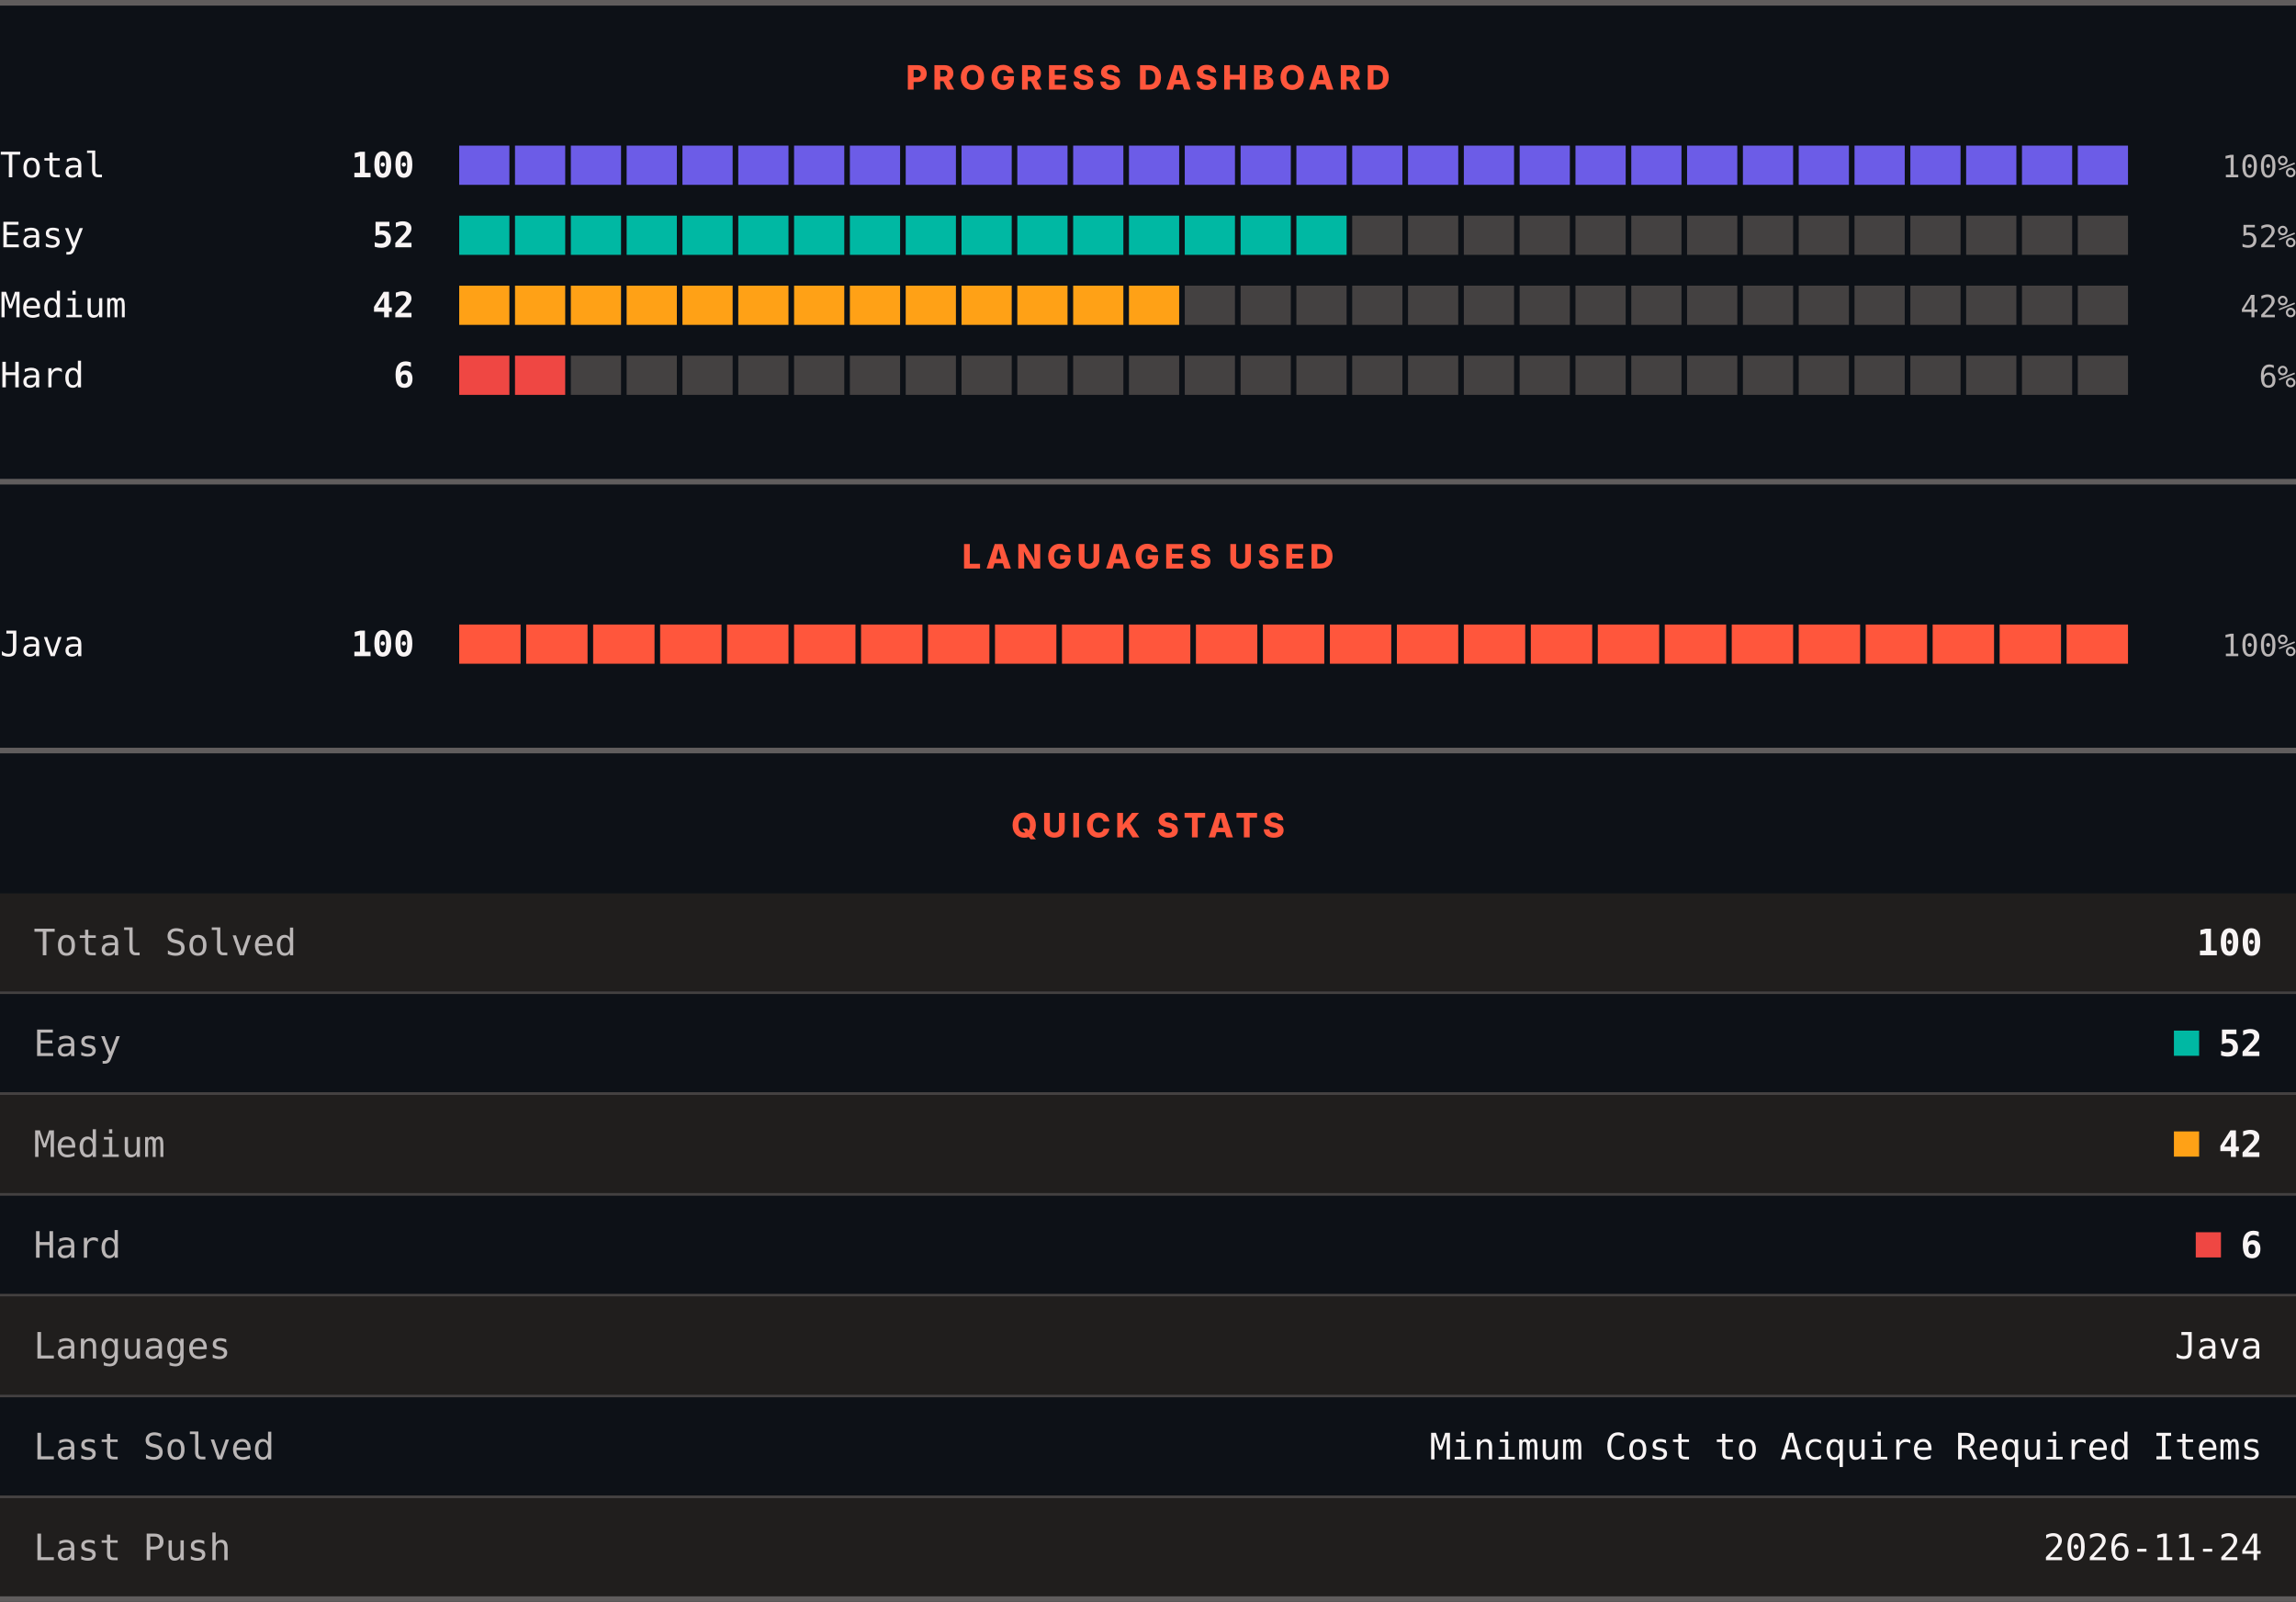
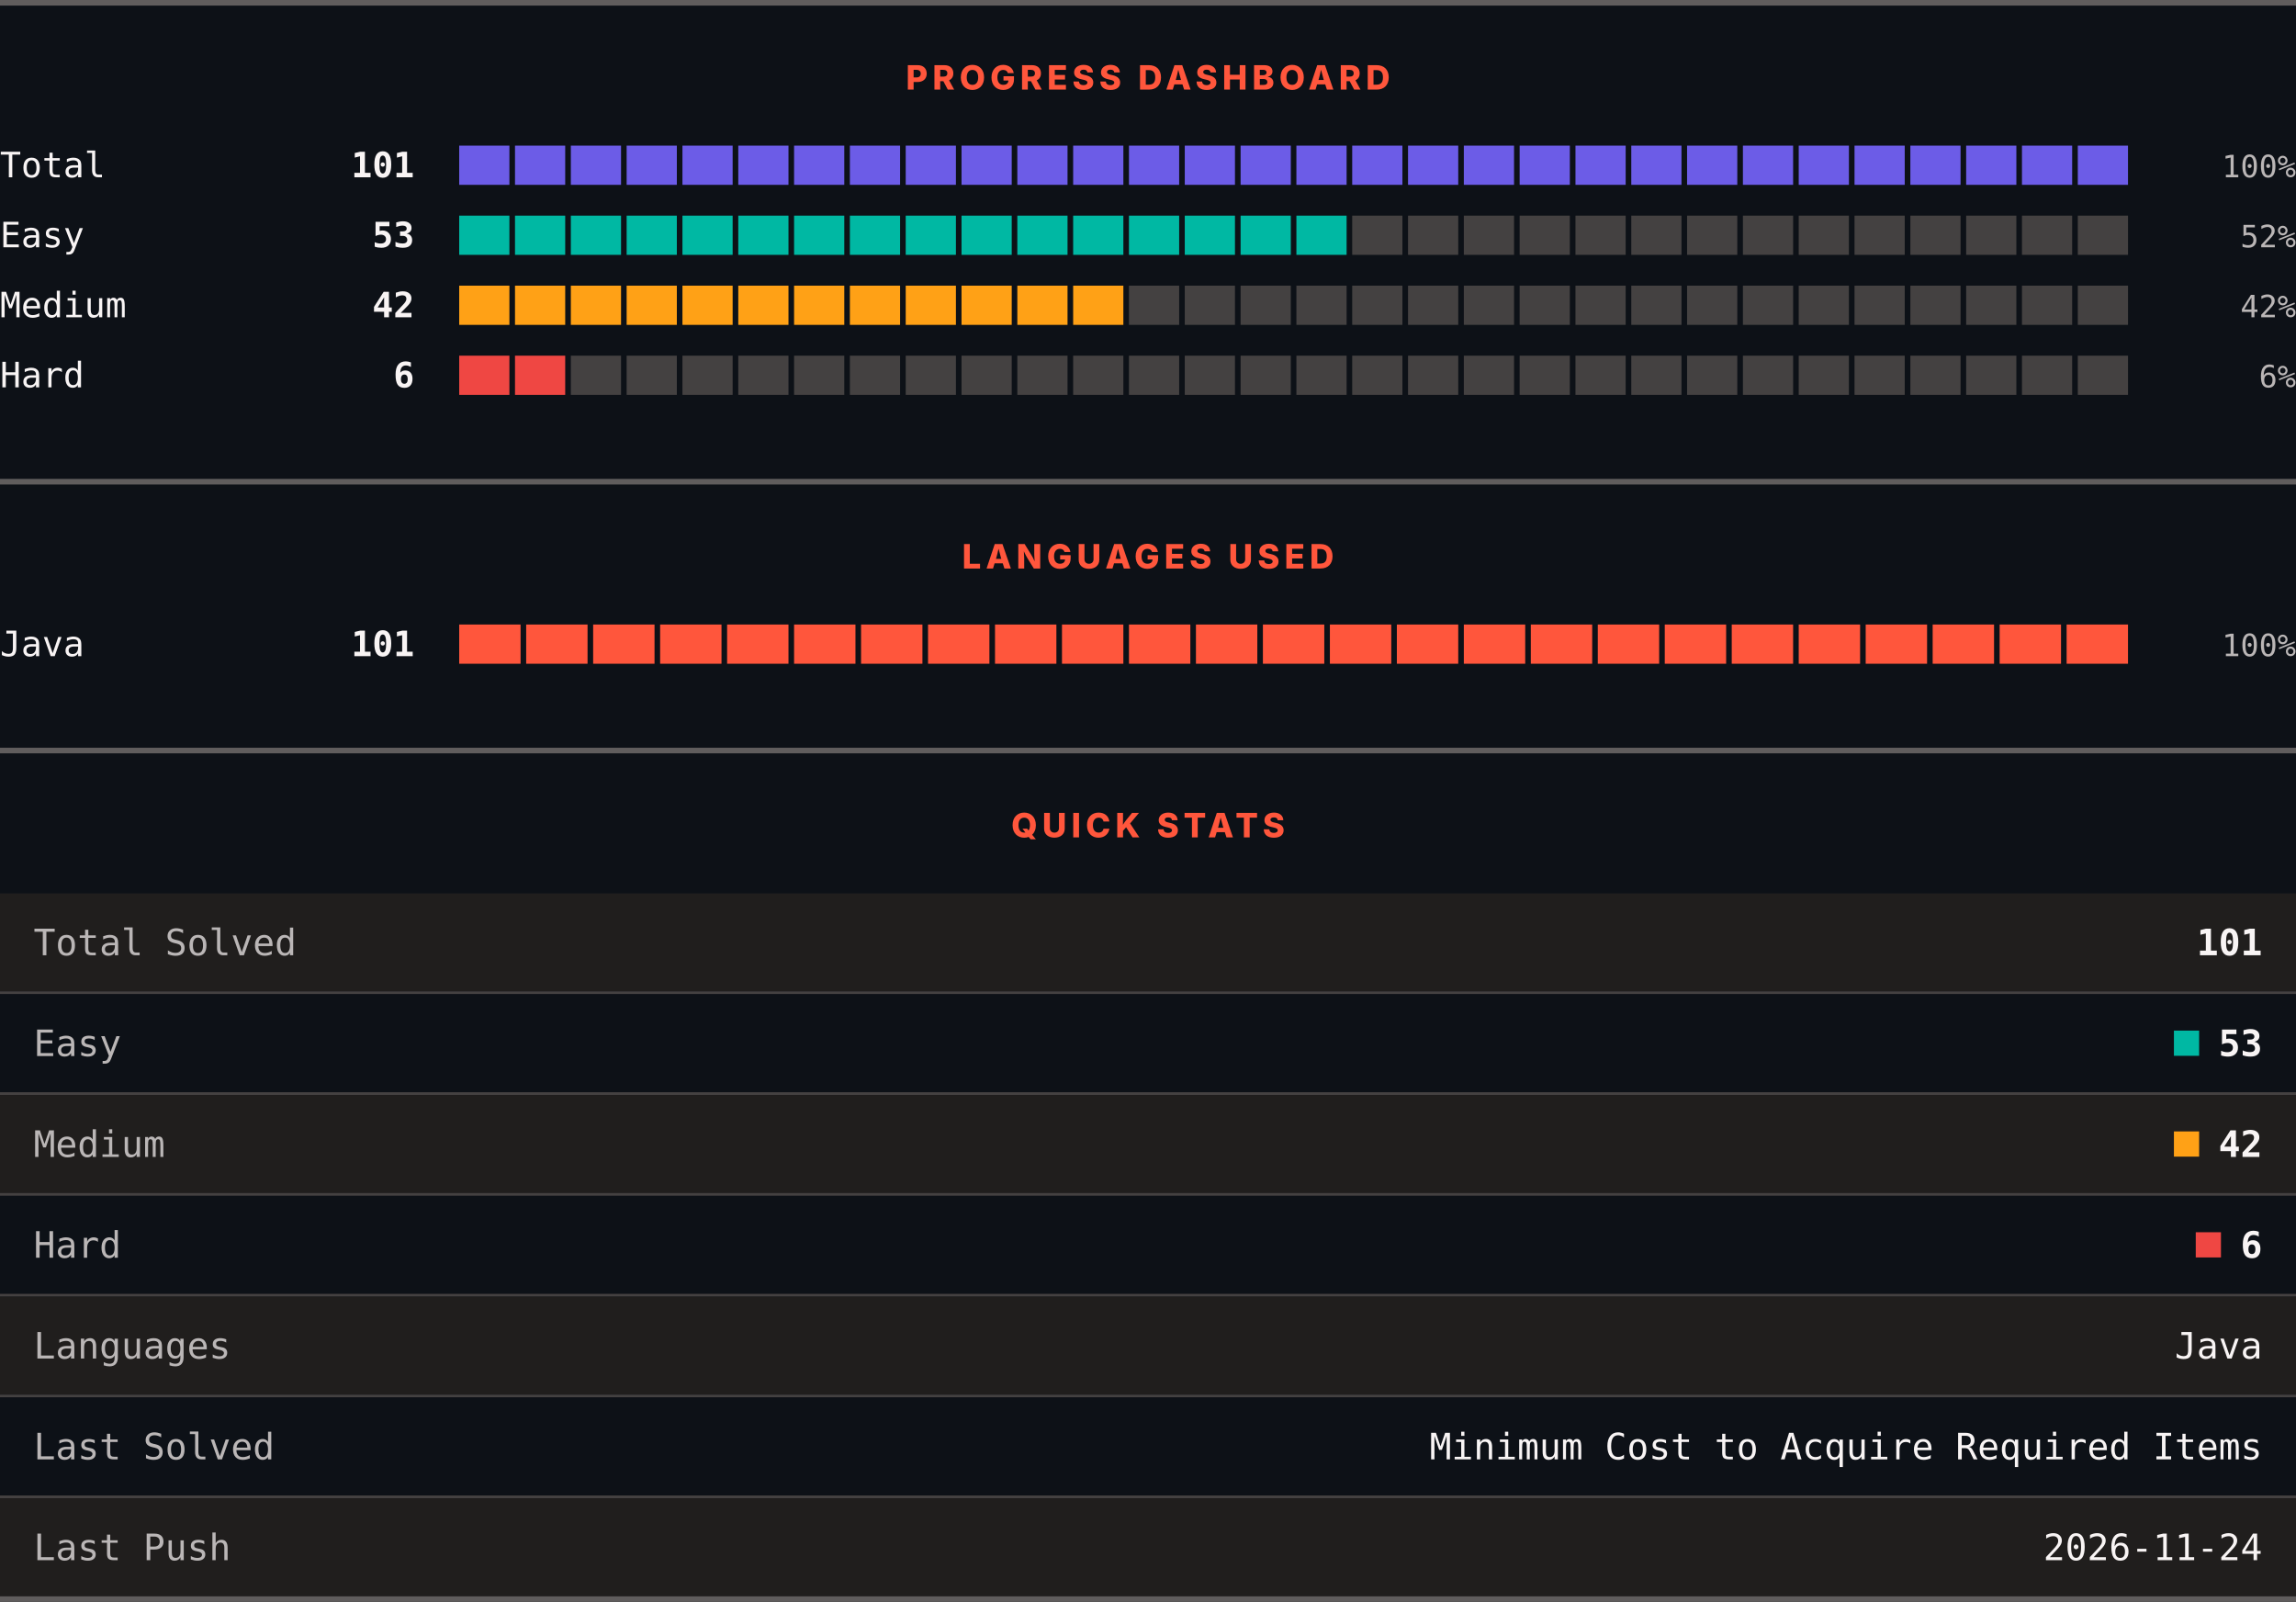
<svg xmlns="http://www.w3.org/2000/svg" width="820" height="572" viewBox="0 0 820 572" role="img" aria-label="LeetCode progress, languages and quick stats">
  <rect width="820" height="572" fill="#0d1117" />
  <rect x="0" y="0" width="820" height="2" fill="#605d5d" />
  <text x="410" y="32" text-anchor="middle" font-family="Archivo, system-ui, -apple-system, Segoe UI, sans-serif" font-size="12" font-weight="800" letter-spacing="1.68" fill="#ff563c">PROGRESS DASHBOARD</text>
  <text x="0" y="63.3" font-family="ui-monospace, SFMono-Regular, Menlo, Consolas, monospace" font-size="12.5" fill="#f8f4f4">Total</text>
-   <text x="148" y="63.3" text-anchor="end" font-family="ui-monospace, SFMono-Regular, Menlo, Consolas, monospace" font-size="12.5" font-weight="700" fill="#f8f4f4">100</text>
+   <text x="148" y="63.3" text-anchor="end" font-family="ui-monospace, SFMono-Regular, Menlo, Consolas, monospace" font-size="12.5" font-weight="700" fill="#f8f4f4">101</text>
  <rect x="164.00" y="52" width="17.93" height="14" fill="#6c5ce7" />
  <rect x="183.93" y="52" width="17.93" height="14" fill="#6c5ce7" />
  <rect x="203.87" y="52" width="17.93" height="14" fill="#6c5ce7" />
  <rect x="223.80" y="52" width="17.93" height="14" fill="#6c5ce7" />
  <rect x="243.73" y="52" width="17.93" height="14" fill="#6c5ce7" />
  <rect x="263.67" y="52" width="17.93" height="14" fill="#6c5ce7" />
  <rect x="283.60" y="52" width="17.93" height="14" fill="#6c5ce7" />
  <rect x="303.53" y="52" width="17.93" height="14" fill="#6c5ce7" />
  <rect x="323.47" y="52" width="17.93" height="14" fill="#6c5ce7" />
  <rect x="343.40" y="52" width="17.93" height="14" fill="#6c5ce7" />
  <rect x="363.33" y="52" width="17.93" height="14" fill="#6c5ce7" />
  <rect x="383.27" y="52" width="17.93" height="14" fill="#6c5ce7" />
  <rect x="403.20" y="52" width="17.93" height="14" fill="#6c5ce7" />
  <rect x="423.13" y="52" width="17.93" height="14" fill="#6c5ce7" />
  <rect x="443.07" y="52" width="17.93" height="14" fill="#6c5ce7" />
  <rect x="463.00" y="52" width="17.93" height="14" fill="#6c5ce7" />
  <rect x="482.93" y="52" width="17.93" height="14" fill="#6c5ce7" />
  <rect x="502.87" y="52" width="17.93" height="14" fill="#6c5ce7" />
  <rect x="522.80" y="52" width="17.93" height="14" fill="#6c5ce7" />
  <rect x="542.73" y="52" width="17.93" height="14" fill="#6c5ce7" />
  <rect x="562.67" y="52" width="17.93" height="14" fill="#6c5ce7" />
  <rect x="582.60" y="52" width="17.93" height="14" fill="#6c5ce7" />
  <rect x="602.53" y="52" width="17.93" height="14" fill="#6c5ce7" />
  <rect x="622.47" y="52" width="17.93" height="14" fill="#6c5ce7" />
  <rect x="642.40" y="52" width="17.93" height="14" fill="#6c5ce7" />
  <rect x="662.33" y="52" width="17.93" height="14" fill="#6c5ce7" />
  <rect x="682.27" y="52" width="17.93" height="14" fill="#6c5ce7" />
  <rect x="702.20" y="52" width="17.93" height="14" fill="#6c5ce7" />
  <rect x="722.13" y="52" width="17.93" height="14" fill="#6c5ce7" />
  <rect x="742.07" y="52" width="17.93" height="14" fill="#6c5ce7" />
  <text x="820" y="63.3" text-anchor="end" font-family="ui-monospace, SFMono-Regular, Menlo, Consolas, monospace" font-size="11" fill="#bab6b6">100%</text>
  <text x="0" y="88.3" font-family="ui-monospace, SFMono-Regular, Menlo, Consolas, monospace" font-size="12.5" fill="#f8f4f4">Easy</text>
-   <text x="148" y="88.3" text-anchor="end" font-family="ui-monospace, SFMono-Regular, Menlo, Consolas, monospace" font-size="12.5" font-weight="700" fill="#f8f4f4">52</text>
+   <text x="148" y="88.3" text-anchor="end" font-family="ui-monospace, SFMono-Regular, Menlo, Consolas, monospace" font-size="12.5" font-weight="700" fill="#f8f4f4">53</text>
  <rect x="164.00" y="77" width="17.93" height="14" fill="#00b8a3" />
  <rect x="183.93" y="77" width="17.93" height="14" fill="#00b8a3" />
  <rect x="203.87" y="77" width="17.93" height="14" fill="#00b8a3" />
  <rect x="223.80" y="77" width="17.93" height="14" fill="#00b8a3" />
  <rect x="243.73" y="77" width="17.93" height="14" fill="#00b8a3" />
  <rect x="263.67" y="77" width="17.93" height="14" fill="#00b8a3" />
  <rect x="283.60" y="77" width="17.93" height="14" fill="#00b8a3" />
  <rect x="303.53" y="77" width="17.93" height="14" fill="#00b8a3" />
  <rect x="323.47" y="77" width="17.93" height="14" fill="#00b8a3" />
  <rect x="343.40" y="77" width="17.93" height="14" fill="#00b8a3" />
  <rect x="363.33" y="77" width="17.93" height="14" fill="#00b8a3" />
  <rect x="383.27" y="77" width="17.93" height="14" fill="#00b8a3" />
  <rect x="403.20" y="77" width="17.93" height="14" fill="#00b8a3" />
  <rect x="423.13" y="77" width="17.93" height="14" fill="#00b8a3" />
  <rect x="443.07" y="77" width="17.93" height="14" fill="#00b8a3" />
  <rect x="463.00" y="77" width="17.93" height="14" fill="#00b8a3" />
  <rect x="482.93" y="77" width="17.93" height="14" fill="#444141" />
  <rect x="502.87" y="77" width="17.93" height="14" fill="#444141" />
  <rect x="522.80" y="77" width="17.93" height="14" fill="#444141" />
  <rect x="542.73" y="77" width="17.93" height="14" fill="#444141" />
  <rect x="562.67" y="77" width="17.93" height="14" fill="#444141" />
  <rect x="582.60" y="77" width="17.93" height="14" fill="#444141" />
  <rect x="602.53" y="77" width="17.93" height="14" fill="#444141" />
  <rect x="622.47" y="77" width="17.93" height="14" fill="#444141" />
  <rect x="642.40" y="77" width="17.93" height="14" fill="#444141" />
  <rect x="662.33" y="77" width="17.93" height="14" fill="#444141" />
  <rect x="682.27" y="77" width="17.93" height="14" fill="#444141" />
  <rect x="702.20" y="77" width="17.93" height="14" fill="#444141" />
  <rect x="722.13" y="77" width="17.93" height="14" fill="#444141" />
  <rect x="742.07" y="77" width="17.93" height="14" fill="#444141" />
  <text x="820" y="88.3" text-anchor="end" font-family="ui-monospace, SFMono-Regular, Menlo, Consolas, monospace" font-size="11" fill="#bab6b6">52%</text>
  <text x="0" y="113.3" font-family="ui-monospace, SFMono-Regular, Menlo, Consolas, monospace" font-size="12.5" fill="#f8f4f4">Medium</text>
  <text x="148" y="113.3" text-anchor="end" font-family="ui-monospace, SFMono-Regular, Menlo, Consolas, monospace" font-size="12.5" font-weight="700" fill="#f8f4f4">42</text>
  <rect x="164.00" y="102" width="17.93" height="14" fill="#ffa116" />
  <rect x="183.93" y="102" width="17.93" height="14" fill="#ffa116" />
  <rect x="203.87" y="102" width="17.93" height="14" fill="#ffa116" />
  <rect x="223.80" y="102" width="17.93" height="14" fill="#ffa116" />
  <rect x="243.73" y="102" width="17.93" height="14" fill="#ffa116" />
  <rect x="263.67" y="102" width="17.93" height="14" fill="#ffa116" />
  <rect x="283.60" y="102" width="17.93" height="14" fill="#ffa116" />
  <rect x="303.53" y="102" width="17.93" height="14" fill="#ffa116" />
  <rect x="323.47" y="102" width="17.93" height="14" fill="#ffa116" />
  <rect x="343.40" y="102" width="17.93" height="14" fill="#ffa116" />
  <rect x="363.33" y="102" width="17.93" height="14" fill="#ffa116" />
  <rect x="383.27" y="102" width="17.93" height="14" fill="#ffa116" />
-   <rect x="403.20" y="102" width="17.93" height="14" fill="#ffa116" />
+   <rect x="403.20" y="102" width="17.93" height="14" fill="#444141" />
  <rect x="423.13" y="102" width="17.93" height="14" fill="#444141" />
  <rect x="443.07" y="102" width="17.93" height="14" fill="#444141" />
  <rect x="463.00" y="102" width="17.93" height="14" fill="#444141" />
  <rect x="482.93" y="102" width="17.93" height="14" fill="#444141" />
  <rect x="502.87" y="102" width="17.93" height="14" fill="#444141" />
  <rect x="522.80" y="102" width="17.93" height="14" fill="#444141" />
  <rect x="542.73" y="102" width="17.93" height="14" fill="#444141" />
  <rect x="562.67" y="102" width="17.93" height="14" fill="#444141" />
  <rect x="582.60" y="102" width="17.93" height="14" fill="#444141" />
  <rect x="602.53" y="102" width="17.93" height="14" fill="#444141" />
  <rect x="622.47" y="102" width="17.93" height="14" fill="#444141" />
  <rect x="642.40" y="102" width="17.93" height="14" fill="#444141" />
  <rect x="662.33" y="102" width="17.93" height="14" fill="#444141" />
  <rect x="682.27" y="102" width="17.93" height="14" fill="#444141" />
  <rect x="702.20" y="102" width="17.93" height="14" fill="#444141" />
  <rect x="722.13" y="102" width="17.93" height="14" fill="#444141" />
  <rect x="742.07" y="102" width="17.93" height="14" fill="#444141" />
  <text x="820" y="113.3" text-anchor="end" font-family="ui-monospace, SFMono-Regular, Menlo, Consolas, monospace" font-size="11" fill="#bab6b6">42%</text>
  <text x="0" y="138.3" font-family="ui-monospace, SFMono-Regular, Menlo, Consolas, monospace" font-size="12.5" fill="#f8f4f4">Hard</text>
  <text x="148" y="138.3" text-anchor="end" font-family="ui-monospace, SFMono-Regular, Menlo, Consolas, monospace" font-size="12.5" font-weight="700" fill="#f8f4f4">6</text>
  <rect x="164.00" y="127" width="17.93" height="14" fill="#ef4743" />
  <rect x="183.93" y="127" width="17.93" height="14" fill="#ef4743" />
  <rect x="203.87" y="127" width="17.93" height="14" fill="#444141" />
  <rect x="223.80" y="127" width="17.93" height="14" fill="#444141" />
  <rect x="243.73" y="127" width="17.93" height="14" fill="#444141" />
  <rect x="263.67" y="127" width="17.93" height="14" fill="#444141" />
  <rect x="283.60" y="127" width="17.93" height="14" fill="#444141" />
  <rect x="303.53" y="127" width="17.93" height="14" fill="#444141" />
  <rect x="323.47" y="127" width="17.93" height="14" fill="#444141" />
  <rect x="343.40" y="127" width="17.93" height="14" fill="#444141" />
  <rect x="363.33" y="127" width="17.93" height="14" fill="#444141" />
  <rect x="383.27" y="127" width="17.93" height="14" fill="#444141" />
  <rect x="403.20" y="127" width="17.93" height="14" fill="#444141" />
  <rect x="423.13" y="127" width="17.93" height="14" fill="#444141" />
  <rect x="443.07" y="127" width="17.93" height="14" fill="#444141" />
  <rect x="463.00" y="127" width="17.93" height="14" fill="#444141" />
  <rect x="482.93" y="127" width="17.93" height="14" fill="#444141" />
  <rect x="502.87" y="127" width="17.93" height="14" fill="#444141" />
  <rect x="522.80" y="127" width="17.93" height="14" fill="#444141" />
  <rect x="542.73" y="127" width="17.93" height="14" fill="#444141" />
  <rect x="562.67" y="127" width="17.93" height="14" fill="#444141" />
  <rect x="582.60" y="127" width="17.93" height="14" fill="#444141" />
  <rect x="602.53" y="127" width="17.93" height="14" fill="#444141" />
  <rect x="622.47" y="127" width="17.93" height="14" fill="#444141" />
  <rect x="642.40" y="127" width="17.93" height="14" fill="#444141" />
  <rect x="662.33" y="127" width="17.93" height="14" fill="#444141" />
  <rect x="682.27" y="127" width="17.93" height="14" fill="#444141" />
  <rect x="702.20" y="127" width="17.93" height="14" fill="#444141" />
  <rect x="722.13" y="127" width="17.93" height="14" fill="#444141" />
  <rect x="742.07" y="127" width="17.93" height="14" fill="#444141" />
  <text x="820" y="138.3" text-anchor="end" font-family="ui-monospace, SFMono-Regular, Menlo, Consolas, monospace" font-size="11" fill="#bab6b6">6%</text>
  <rect x="0" y="171" width="820" height="2" fill="#605d5d" />
  <text x="410" y="203" text-anchor="middle" font-family="Archivo, system-ui, -apple-system, Segoe UI, sans-serif" font-size="12" font-weight="800" letter-spacing="1.68" fill="#ff563c">LANGUAGES USED</text>
  <text x="0" y="234.3" font-family="ui-monospace, SFMono-Regular, Menlo, Consolas, monospace" font-size="12.5" fill="#f8f4f4">Java</text>
-   <text x="148" y="234.3" text-anchor="end" font-family="ui-monospace, SFMono-Regular, Menlo, Consolas, monospace" font-size="12.5" font-weight="700" fill="#f8f4f4">100</text>
+   <text x="148" y="234.3" text-anchor="end" font-family="ui-monospace, SFMono-Regular, Menlo, Consolas, monospace" font-size="12.5" font-weight="700" fill="#f8f4f4">101</text>
  <rect x="164.00" y="223" width="21.92" height="14" fill="#ff563c" />
  <rect x="187.92" y="223" width="21.92" height="14" fill="#ff563c" />
  <rect x="211.84" y="223" width="21.92" height="14" fill="#ff563c" />
  <rect x="235.76" y="223" width="21.92" height="14" fill="#ff563c" />
  <rect x="259.68" y="223" width="21.92" height="14" fill="#ff563c" />
  <rect x="283.60" y="223" width="21.92" height="14" fill="#ff563c" />
  <rect x="307.52" y="223" width="21.92" height="14" fill="#ff563c" />
  <rect x="331.44" y="223" width="21.92" height="14" fill="#ff563c" />
  <rect x="355.36" y="223" width="21.92" height="14" fill="#ff563c" />
  <rect x="379.28" y="223" width="21.92" height="14" fill="#ff563c" />
  <rect x="403.20" y="223" width="21.92" height="14" fill="#ff563c" />
  <rect x="427.12" y="223" width="21.92" height="14" fill="#ff563c" />
  <rect x="451.04" y="223" width="21.92" height="14" fill="#ff563c" />
  <rect x="474.96" y="223" width="21.92" height="14" fill="#ff563c" />
  <rect x="498.88" y="223" width="21.92" height="14" fill="#ff563c" />
  <rect x="522.80" y="223" width="21.92" height="14" fill="#ff563c" />
  <rect x="546.72" y="223" width="21.92" height="14" fill="#ff563c" />
  <rect x="570.64" y="223" width="21.92" height="14" fill="#ff563c" />
  <rect x="594.56" y="223" width="21.92" height="14" fill="#ff563c" />
  <rect x="618.48" y="223" width="21.92" height="14" fill="#ff563c" />
  <rect x="642.40" y="223" width="21.92" height="14" fill="#ff563c" />
  <rect x="666.32" y="223" width="21.92" height="14" fill="#ff563c" />
  <rect x="690.24" y="223" width="21.92" height="14" fill="#ff563c" />
  <rect x="714.16" y="223" width="21.92" height="14" fill="#ff563c" />
  <rect x="738.08" y="223" width="21.92" height="14" fill="#ff563c" />
  <text x="820" y="234.3" text-anchor="end" font-family="ui-monospace, SFMono-Regular, Menlo, Consolas, monospace" font-size="11" fill="#bab6b6">100%</text>
  <rect x="0" y="267" width="820" height="2" fill="#605d5d" />
  <text x="410" y="299" text-anchor="middle" font-family="Archivo, system-ui, -apple-system, Segoe UI, sans-serif" font-size="12" font-weight="800" letter-spacing="1.68" fill="#ff563c">QUICK STATS</text>
  <rect x="0" y="319" width="820" height="35" fill="#201e1d" />
  <text x="12" y="341.1" font-family="ui-monospace, SFMono-Regular, Menlo, Consolas, monospace" font-size="13" fill="#bab6b6">Total Solved</text>
-   <text x="808" y="341.1" text-anchor="end" font-family="ui-monospace, SFMono-Regular, Menlo, Consolas, monospace" font-size="13" font-weight="700" fill="#f8f4f4">100</text>
+   <text x="808" y="341.1" text-anchor="end" font-family="ui-monospace, SFMono-Regular, Menlo, Consolas, monospace" font-size="13" font-weight="700" fill="#f8f4f4">101</text>
  <rect x="0" y="354" width="820" height="1" fill="#444141" />
  <rect x="0" y="355" width="820" height="35" fill="#0d1117" />
  <text x="12" y="377.1" font-family="ui-monospace, SFMono-Regular, Menlo, Consolas, monospace" font-size="13" fill="#bab6b6">Easy</text>
  <rect x="776.4" y="368" width="9" height="9" fill="#00b8a3" />
-   <text x="808" y="377.1" text-anchor="end" font-family="ui-monospace, SFMono-Regular, Menlo, Consolas, monospace" font-size="13" font-weight="700" fill="#f8f4f4">52</text>
+   <text x="808" y="377.1" text-anchor="end" font-family="ui-monospace, SFMono-Regular, Menlo, Consolas, monospace" font-size="13" font-weight="700" fill="#f8f4f4">53</text>
  <rect x="0" y="390" width="820" height="1" fill="#444141" />
  <rect x="0" y="391" width="820" height="35" fill="#201e1d" />
  <text x="12" y="413.1" font-family="ui-monospace, SFMono-Regular, Menlo, Consolas, monospace" font-size="13" fill="#bab6b6">Medium</text>
  <rect x="776.4" y="404" width="9" height="9" fill="#ffa116" />
  <text x="808" y="413.1" text-anchor="end" font-family="ui-monospace, SFMono-Regular, Menlo, Consolas, monospace" font-size="13" font-weight="700" fill="#f8f4f4">42</text>
  <rect x="0" y="426" width="820" height="1" fill="#444141" />
  <rect x="0" y="427" width="820" height="35" fill="#0d1117" />
  <text x="12" y="449.1" font-family="ui-monospace, SFMono-Regular, Menlo, Consolas, monospace" font-size="13" fill="#bab6b6">Hard</text>
  <rect x="784.2" y="440" width="9" height="9" fill="#ef4743" />
  <text x="808" y="449.1" text-anchor="end" font-family="ui-monospace, SFMono-Regular, Menlo, Consolas, monospace" font-size="13" font-weight="700" fill="#f8f4f4">6</text>
  <rect x="0" y="462" width="820" height="1" fill="#444141" />
  <rect x="0" y="463" width="820" height="35" fill="#201e1d" />
  <text x="12" y="485.1" font-family="ui-monospace, SFMono-Regular, Menlo, Consolas, monospace" font-size="13" fill="#bab6b6">Languages</text>
  <text x="808" y="485.1" text-anchor="end" font-family="ui-monospace, SFMono-Regular, Menlo, Consolas, monospace" font-size="13" fill="#f8f4f4">Java</text>
  <rect x="0" y="498" width="820" height="1" fill="#444141" />
  <rect x="0" y="499" width="820" height="35" fill="#0d1117" />
  <text x="12" y="521.1" font-family="ui-monospace, SFMono-Regular, Menlo, Consolas, monospace" font-size="13" fill="#bab6b6">Last Solved</text>
  <text x="808" y="521.1" text-anchor="end" font-family="ui-monospace, SFMono-Regular, Menlo, Consolas, monospace" font-size="13" fill="#f8f4f4">Minimum Cost to Acquire Required Items</text>
  <rect x="0" y="534" width="820" height="1" fill="#444141" />
  <rect x="0" y="535" width="820" height="35" fill="#201e1d" />
  <text x="12" y="557.1" font-family="ui-monospace, SFMono-Regular, Menlo, Consolas, monospace" font-size="13" fill="#bab6b6">Last Push</text>
  <text x="808" y="557.1" text-anchor="end" font-family="ui-monospace, SFMono-Regular, Menlo, Consolas, monospace" font-size="13" fill="#f8f4f4">2026-11-24</text>
  <rect x="0" y="570" width="820" height="2" fill="#605d5d" />
</svg>
